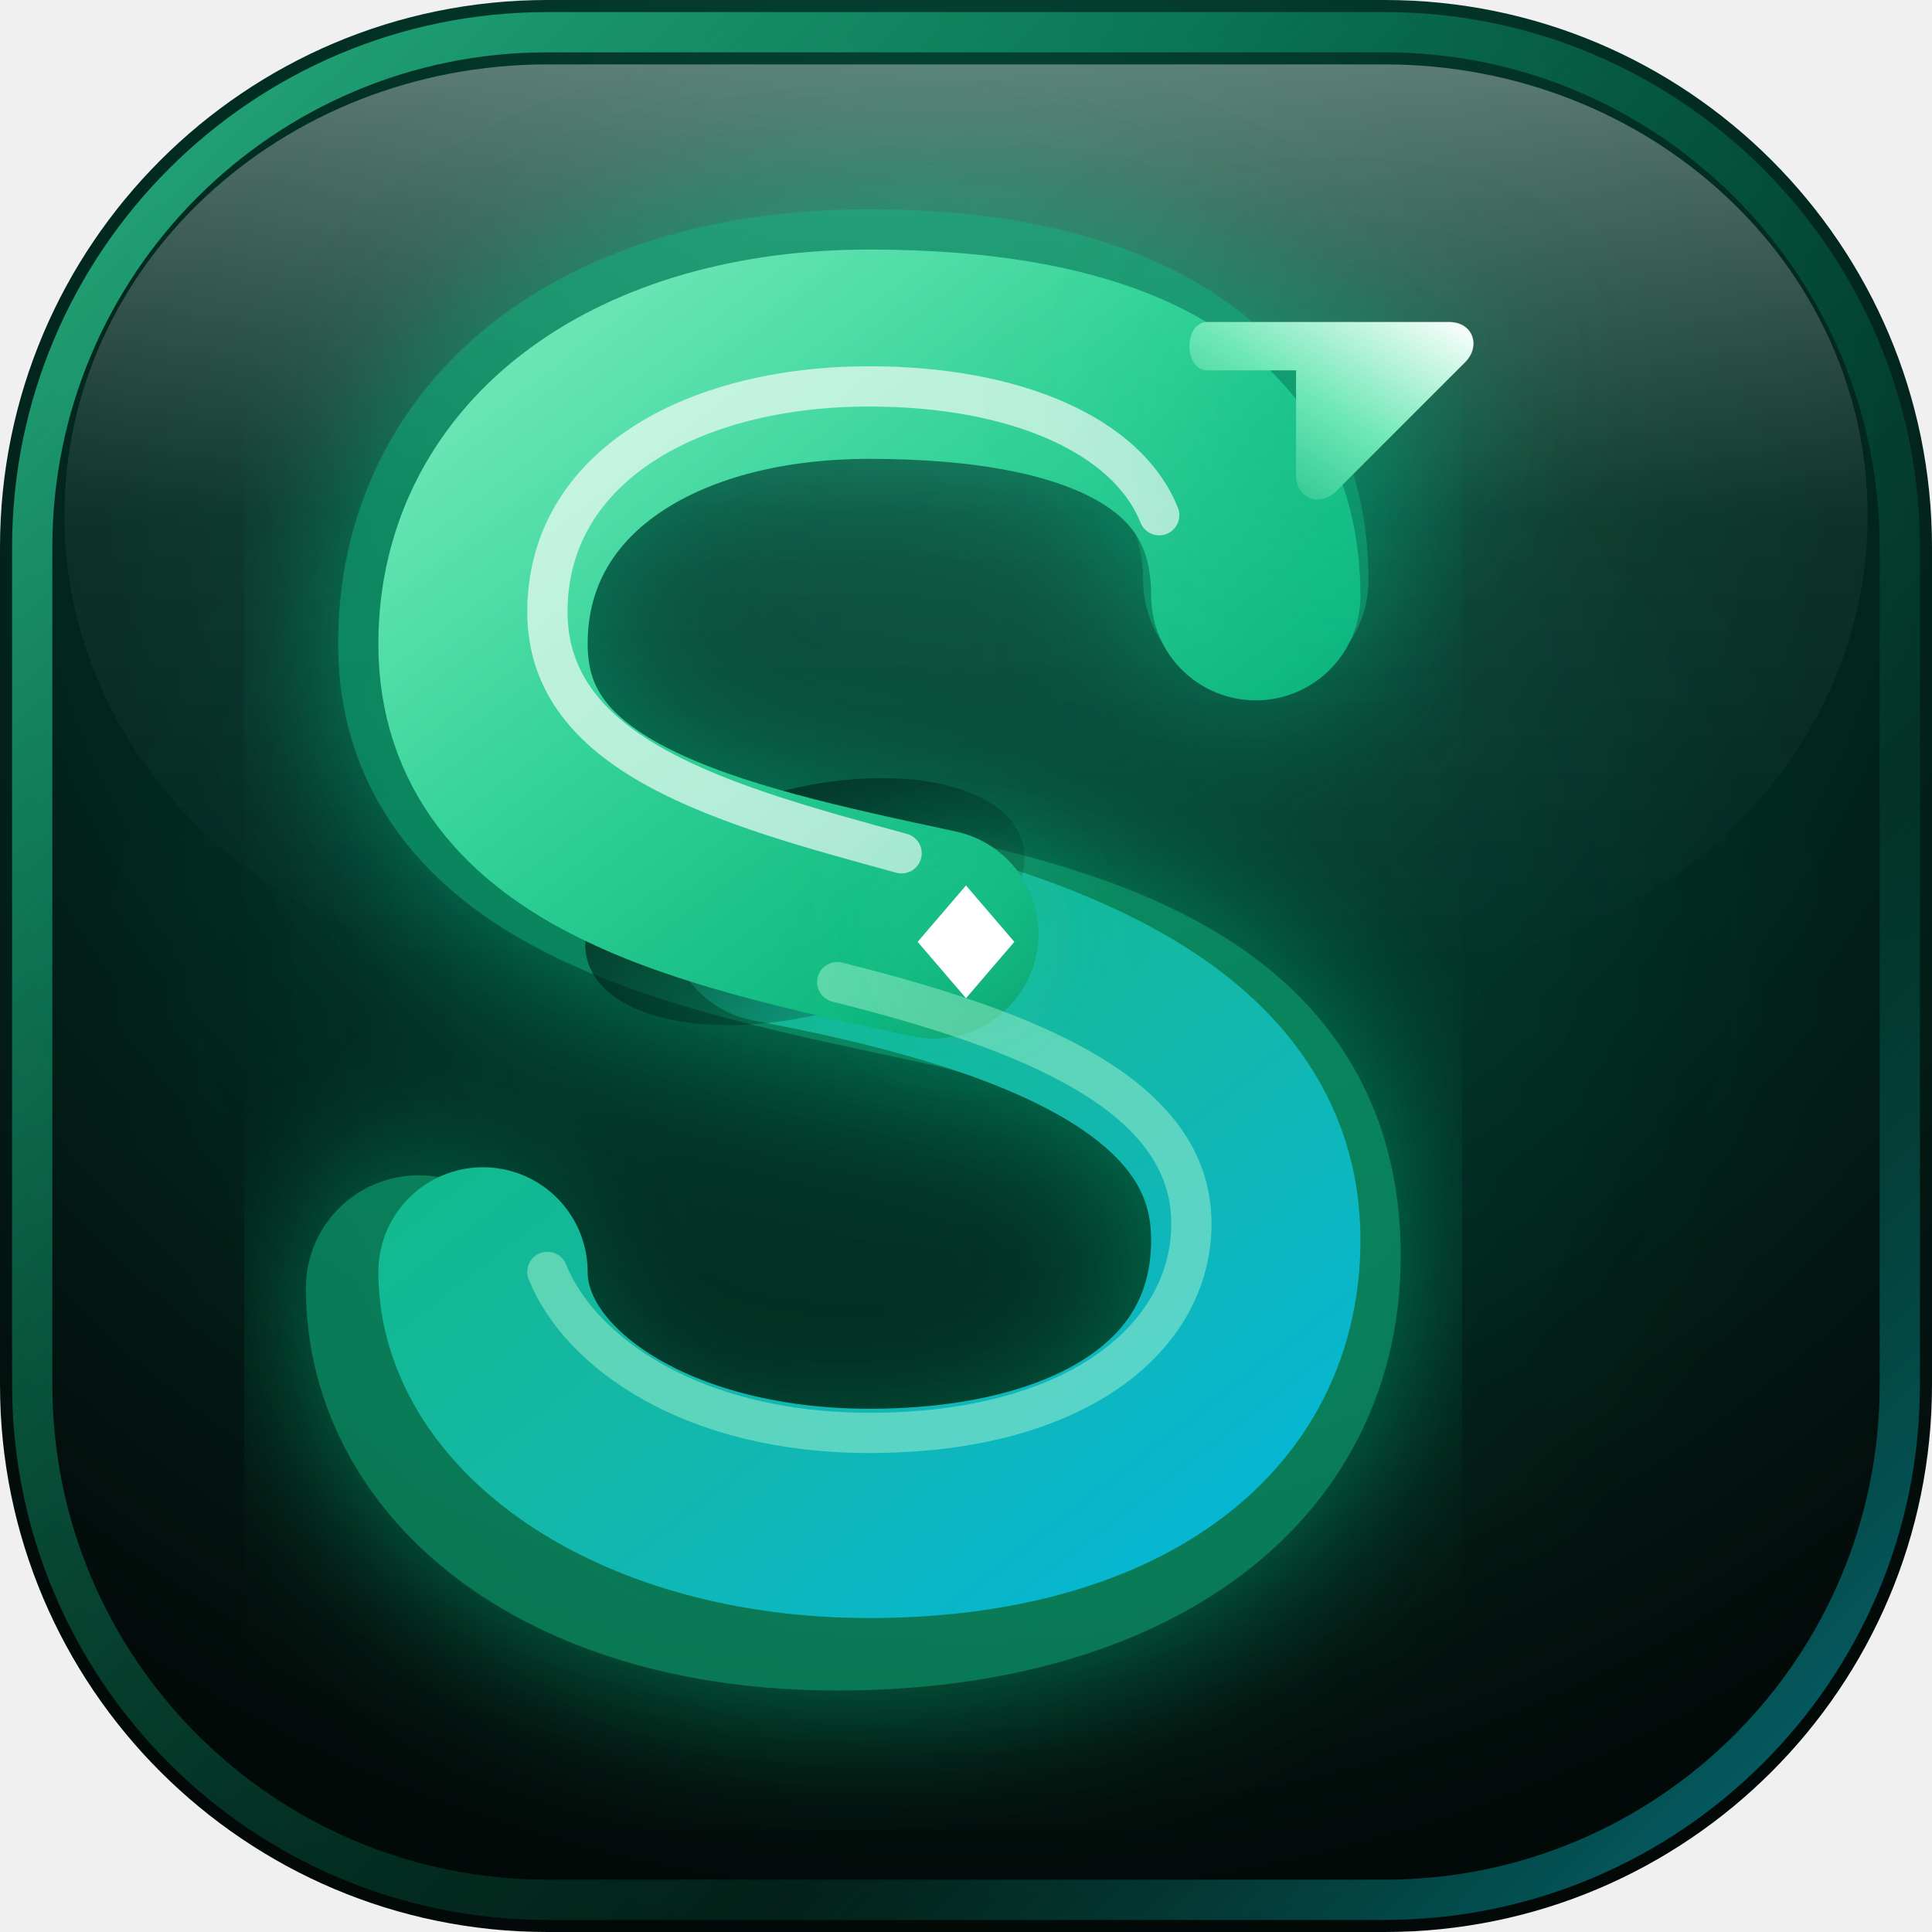
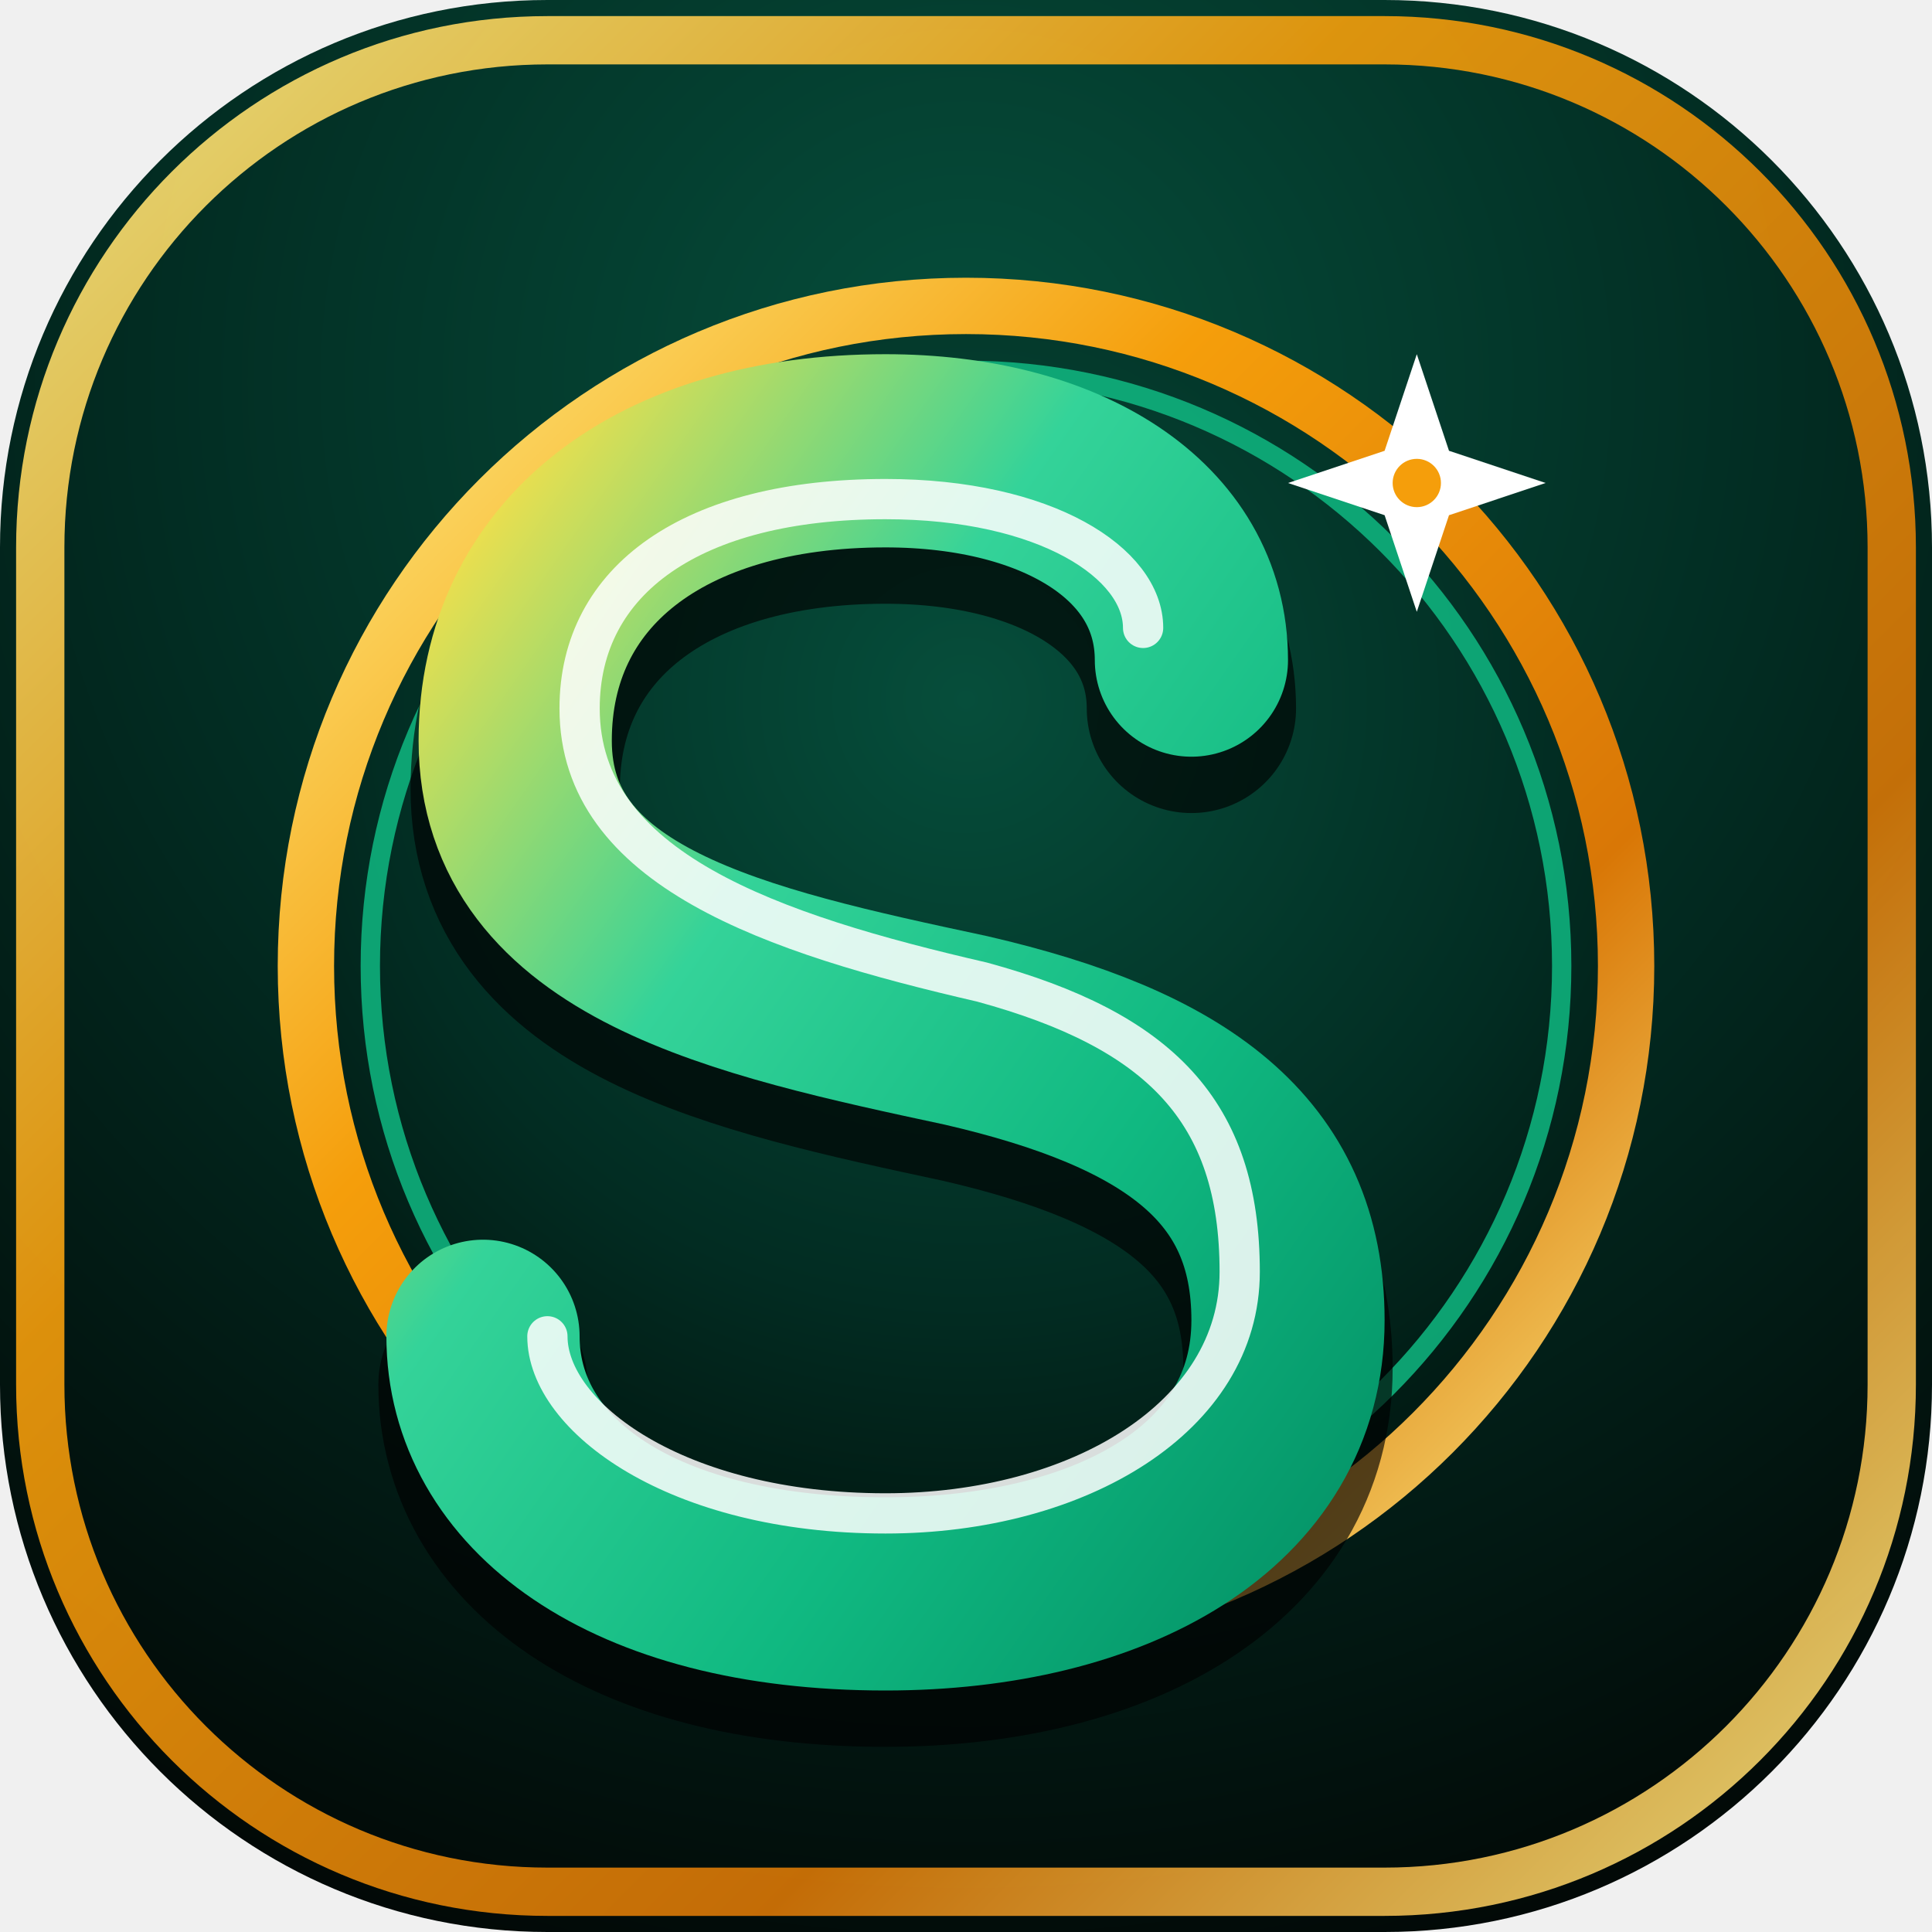
<svg xmlns="http://www.w3.org/2000/svg" viewBox="0 0 120 120" fill="none">
  <defs>
-     <radialGradient id="pro-bg" cx="50%" cy="20%" r="90%">
+     <radialGradient id="lux-bg" cx="50%" cy="20%" r="85%">
      <stop offset="0%" stop-color="#064e3b" />
-       <stop offset="45%" stop-color="#022c22" />
-       <stop offset="85%" stop-color="#030c0a" />
-       <stop offset="100%" stop-color="#010605" />
+       <stop offset="50%" stop-color="#022c22" />
+       <stop offset="100%" stop-color="#020806" />
    </radialGradient>
-     <linearGradient id="pro-border" x1="0%" y1="0%" x2="100%" y2="100%">
-       <stop offset="0%" stop-color="#34d399" stop-opacity="0.8" />
-       <stop offset="35%" stop-color="#10b981" stop-opacity="0.4" />
-       <stop offset="70%" stop-color="#047857" stop-opacity="0.2" />
-       <stop offset="100%" stop-color="#06b6d4" stop-opacity="0.6" />
+     <linearGradient id="lux-gold" x1="0%" y1="0%" x2="100%" y2="100%">
+       <stop offset="0%" stop-color="#fef08a" />
+       <stop offset="35%" stop-color="#f59e0b" />
+       <stop offset="70%" stop-color="#d97706" />
+       <stop offset="100%" stop-color="#fef08a" />
    </linearGradient>
-     <linearGradient id="pro-specular" x1="0%" y1="0%" x2="0%" y2="100%">
-       <stop offset="0%" stop-color="#ffffff" stop-opacity="0.35" />
-       <stop offset="50%" stop-color="#ffffff" stop-opacity="0.05" />
-       <stop offset="100%" stop-color="#ffffff" stop-opacity="0" />
-     </linearGradient>
-     <linearGradient id="ribbon-top" x1="0%" y1="0%" x2="100%" y2="100%">
-       <stop offset="0%" stop-color="#6ee7b7" />
-       <stop offset="40%" stop-color="#34d399" />
-       <stop offset="80%" stop-color="#10b981" />
+     <radialGradient id="coin-face" cx="50%" cy="30%" r="70%">
+       <stop offset="0%" stop-color="#064e3b" />
+       <stop offset="65%" stop-color="#022c22" />
+       <stop offset="100%" stop-color="#01140e" />
+     </radialGradient>
+     <linearGradient id="s-lux-grad" x1="0%" y1="0%" x2="100%" y2="100%">
+       <stop offset="0%" stop-color="#fde047" />
+       <stop offset="35%" stop-color="#34d399" />
+       <stop offset="70%" stop-color="#10b981" />
      <stop offset="100%" stop-color="#059669" />
    </linearGradient>
-     <linearGradient id="ribbon-bot" x1="0%" y1="0%" x2="100%" y2="100%">
-       <stop offset="0%" stop-color="#10b981" />
-       <stop offset="50%" stop-color="#14b8a6" />
-       <stop offset="100%" stop-color="#06b6d4" />
-     </linearGradient>
-     <linearGradient id="ribbon-shadow" x1="0%" y1="0%" x2="100%" y2="100%">
-       <stop offset="0%" stop-color="#011f18" stop-opacity="0.85" />
-       <stop offset="100%" stop-color="#011f18" stop-opacity="0" />
-     </linearGradient>
-     <linearGradient id="gold-shimmer" x1="0%" y1="100%" x2="100%" y2="0%">
-       <stop offset="0%" stop-color="#10b981" />
-       <stop offset="50%" stop-color="#6ee7b7" />
-       <stop offset="100%" stop-color="#ffffff" />
-     </linearGradient>
-     <filter id="pro-glow" x="-20%" y="-20%" width="140%" height="140%">
-       <feGaussianBlur stdDeviation="5" result="blur" />
-       <feMerge>
-         <feMergeNode in="blur" />
-         <feMergeNode in="SourceGraphic" />
-       </feMerge>
-     </filter>
-     <filter id="inner-shadow" x="-10%" y="-10%" width="120%" height="120%">
-       <feOffset dx="0" dy="3" />
-       <feGaussianBlur stdDeviation="3" result="offset-blur" />
-       <feComposite operator="out" in="SourceGraphic" in2="offset-blur" result="inverse" />
-       <feFlood flood-color="black" flood-opacity="0.6" result="color" />
-       <feComposite operator="in" in="color" in2="inverse" result="shadow" />
-       <feComposite operator="over" in="shadow" in2="SourceGraphic" />
-     </filter>
  </defs>
-   <rect width="120" height="120" rx="34" fill="url(#pro-bg)" />
-   <rect x="2" y="2" width="116" height="116" rx="32" stroke="url(#pro-border)" stroke-width="2.5" />
-   <rect x="4" y="4" width="112" height="56" rx="30" fill="url(#pro-specular)" />
-   <circle cx="60" cy="60" r="42" fill="#10b981" fill-opacity="0.06" filter="blur(8px)" />
-   <path d="M52 56         C64 56, 84 62, 84 76         C84 90, 68 96, 52 96         C34 96, 26 86, 26 78         C26 74, 30 71, 35 71         C40 71, 42 74, 44 77         C46 81, 50 83, 53 83         C59 83, 67 80, 67 75         C67 70, 56 67, 46 65         C36 63, 24 57, 24 45        L38 45        Z" fill="none" />
-   <g filter="url(#pro-glow)" opacity="0.6">
-     <path d="M78 36 C78 25 68 20 54 20 C38 20 28 28 28 40 C28 53 44 56 58 59 C72 62 80 67 80 78 C80 91 68 98 52 98 C36 98 26 90 26 80" stroke="#10b981" stroke-width="14" stroke-linecap="round" stroke-linejoin="round" />
+   <rect width="120" height="120" rx="34" fill="url(#lux-bg)" />
+   <rect x="2.5" y="2.5" width="115" height="115" rx="31.5" stroke="url(#lux-gold)" stroke-width="3" stroke-opacity="0.9" />
+   <circle cx="60" cy="60" r="41" fill="url(#coin-face)" stroke="url(#lux-gold)" stroke-width="3.5" />
+   <circle cx="60" cy="60" r="37" stroke="#10b981" stroke-width="1.2" stroke-opacity="0.85" />
+   <path d="M74 41 C74 33 66 28 55 28 C41 28 32 35 32 46 C32 58 46 61 60 64 C73 67 80 72 80 82 C80 93 69 99 55 99 C39 99 30 92 30 83" stroke="#000000" stroke-width="13" stroke-linecap="round" stroke-linejoin="round" stroke-opacity="0.65" transform="translate(0, 3)" />
+   <path d="M74 41 C74 33 66 28 55 28 C41 28 32 35 32 46 C32 58 46 61 60 64 C73 67 80 72 80 82 C80 93 69 99 55 99 C39 99 30 92 30 83" stroke="url(#s-lux-grad)" stroke-width="12" stroke-linecap="round" stroke-linejoin="round" />
+   <path d="M71 39 C71 35 65 31 55 31 C43 31 36 36 36 44 C36 54 48 58 61 61 C72 64 77 69 77 79 C77 88 67 94 55 94 C42 94 34 88 34 83" stroke="#ffffff" stroke-width="2.5" stroke-linecap="round" stroke-linejoin="round" stroke-opacity="0.85" />
+   <g transform="translate(88, 30)">
+     <path d="M0 -8 L2 -2 L8 0 L2 2 L0 8 L-2 2 L-8 0 L-2 -2 Z" fill="#ffffff" />
+     <circle cx="0" cy="0" r="1.5" fill="#f59e0b" />
  </g>
-   <path d="M48 57         C64 60 78 65 78 77         C78 88 68 94 54 94         C40 94 30 87 30 79" stroke="url(#ribbon-bot)" stroke-width="13" stroke-linecap="round" stroke-linejoin="round" />
-   <ellipse cx="50" cy="56" rx="14" ry="7" fill="url(#ribbon-shadow)" transform="rotate(-15 50 56)" />
-   <path d="M78 37         C78 26 68 22 54 22         C40 22 30 29 30 40         C30 52 44 55 58 58" stroke="url(#ribbon-top)" stroke-width="13" stroke-linecap="round" stroke-linejoin="round" />
-   <path d="M72 32 C70 27 63 24 54 24 C43 24 34 29 34 38 C34 47 45 50 56 53" stroke="#ffffff" stroke-width="2.5" stroke-linecap="round" stroke-opacity="0.65" />
-   <path d="M52 61 C64 64 74 68 74 76 C74 83 67 89 54 89 C43 89 36 84 34 79" stroke="#a7f3d0" stroke-width="2.5" stroke-linecap="round" stroke-opacity="0.5" />
-   <g transform="translate(1, -1)">
-     <path d="M74 21 L89 21 C90.5 21 91 22.5 90 23.5 L82 31.5 C81 32.5 79.5 32 79.5 30.5 L79.5 24 L74 24 C72.5 24 72.5 21 74 21 Z" fill="url(#gold-shimmer)" filter="drop-shadow(0 2px 6px rgba(16,185,129,0.7))" />
-   </g>
-   <path d="M57 58.5 L60 55 L63 58.5 L60 62 Z" fill="#ffffff" filter="drop-shadow(0 0 4px #34d399)" />
</svg>
